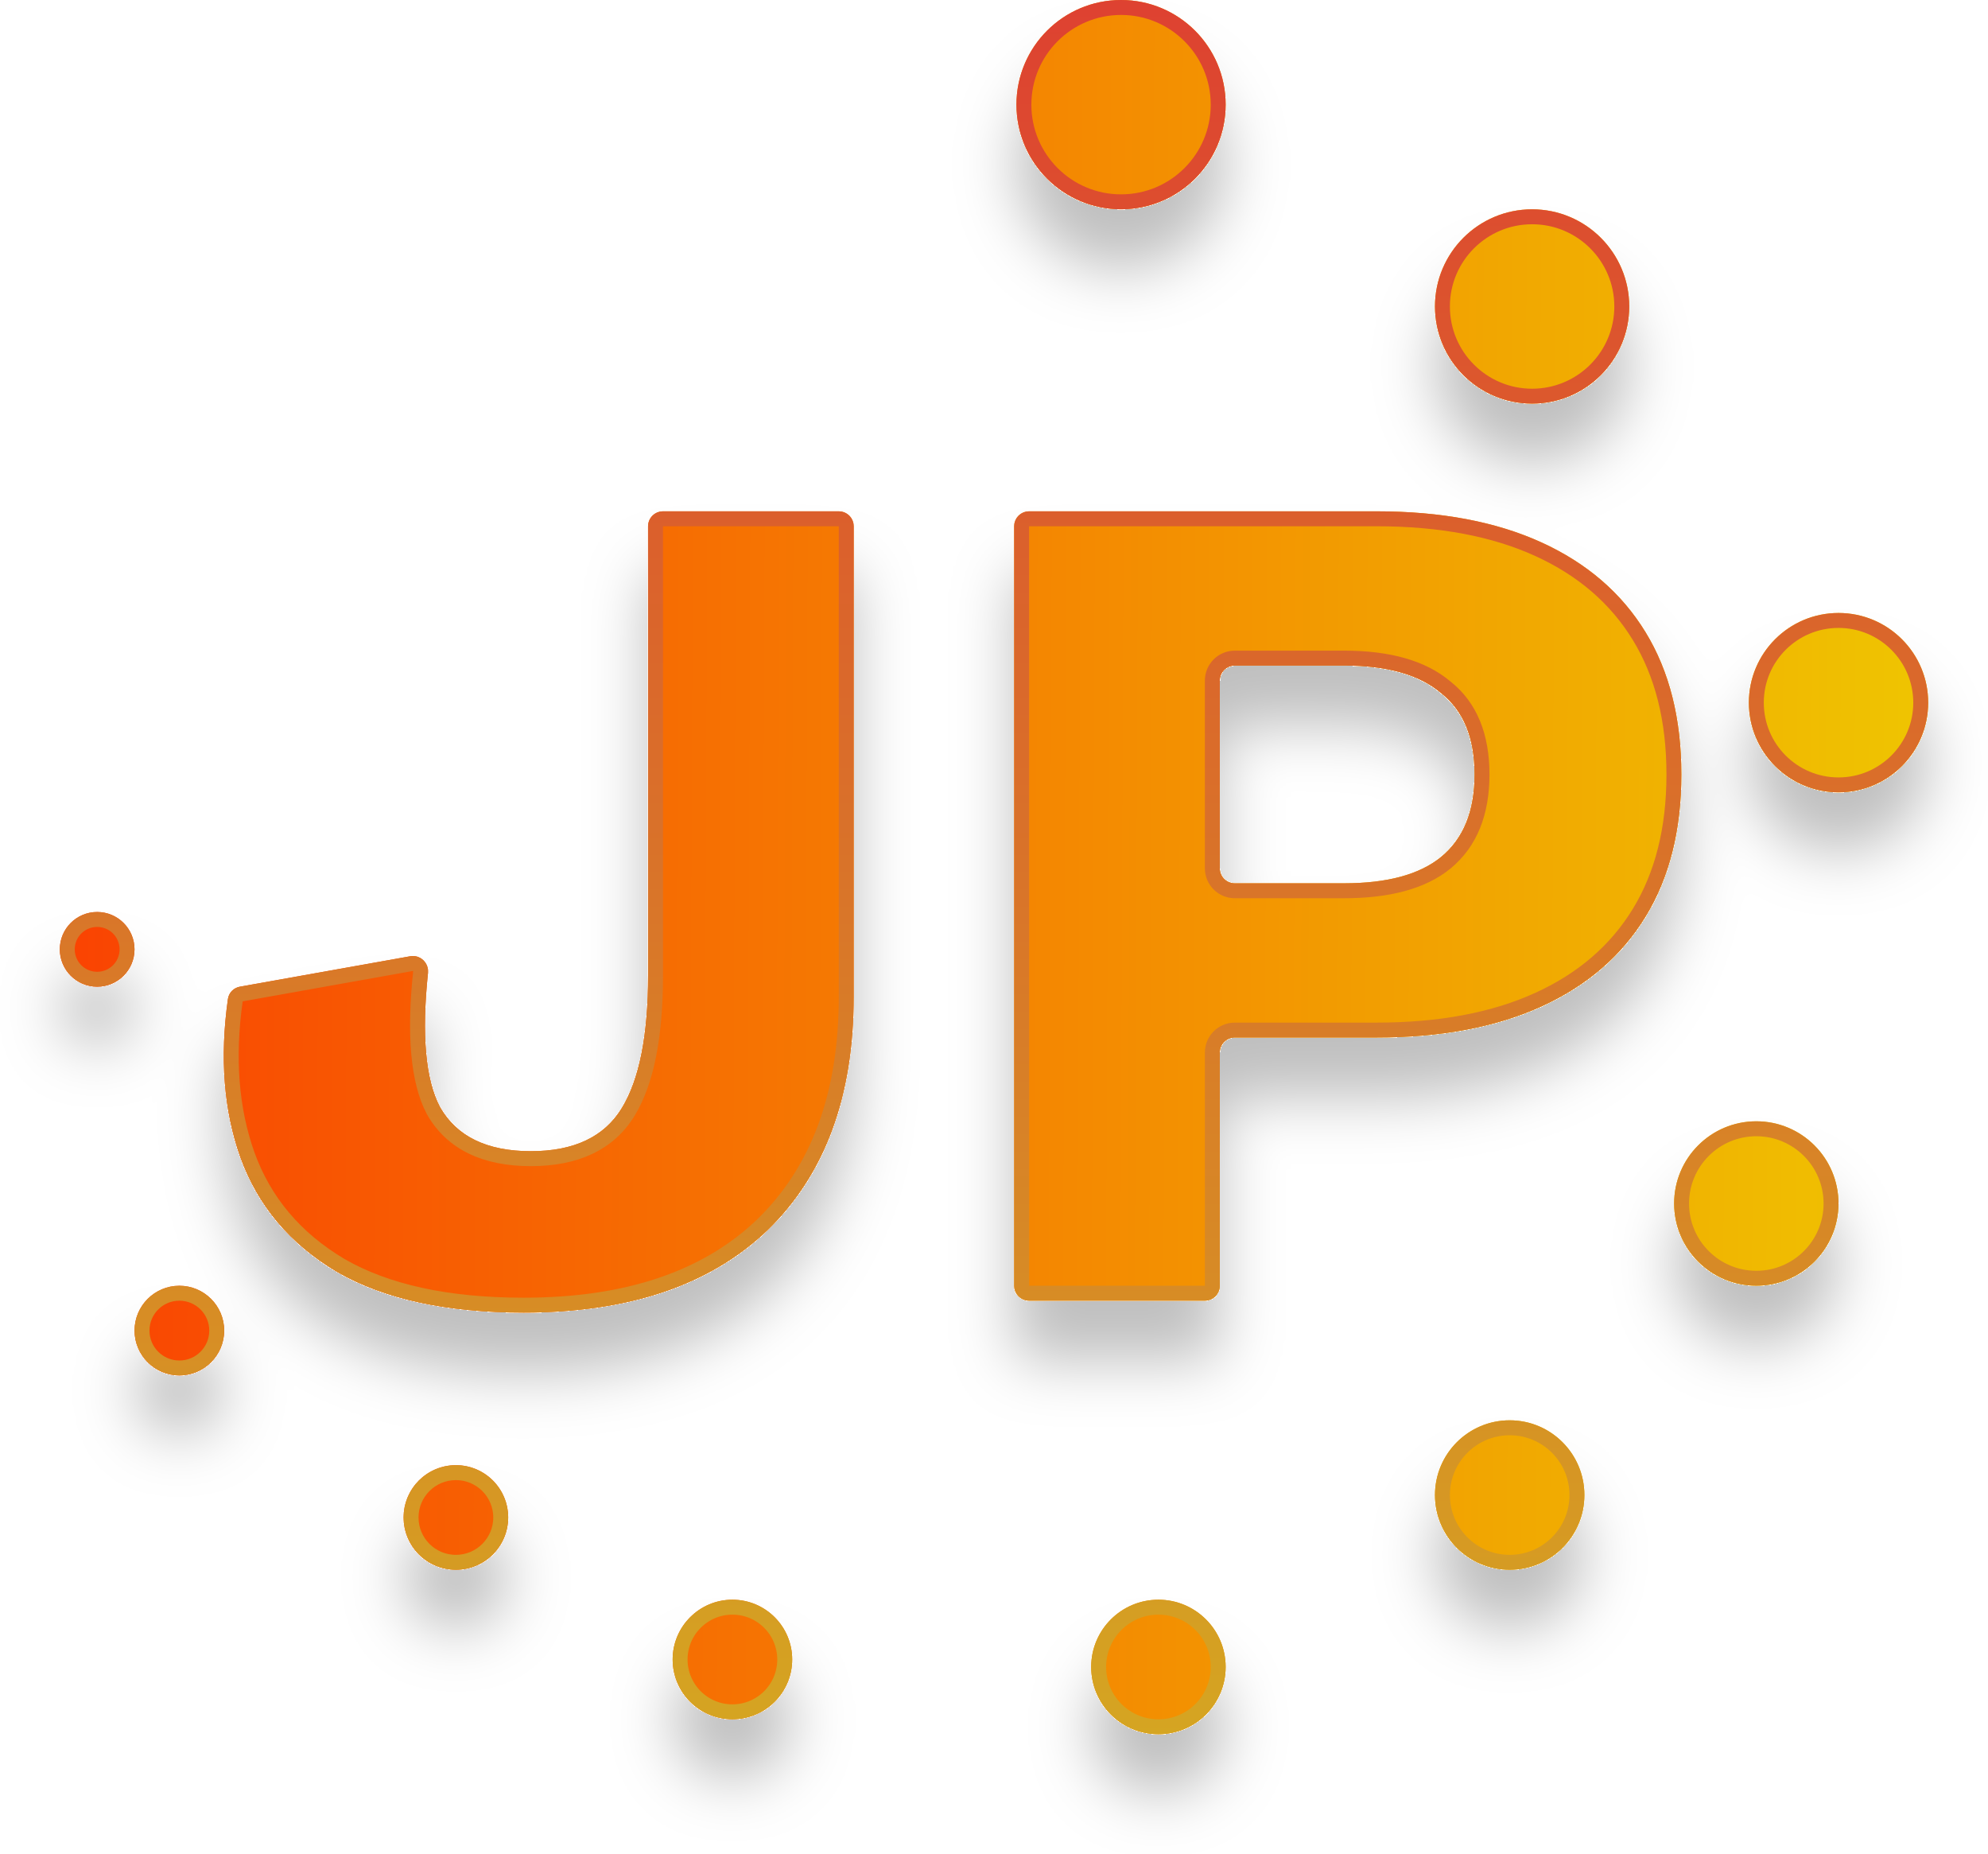
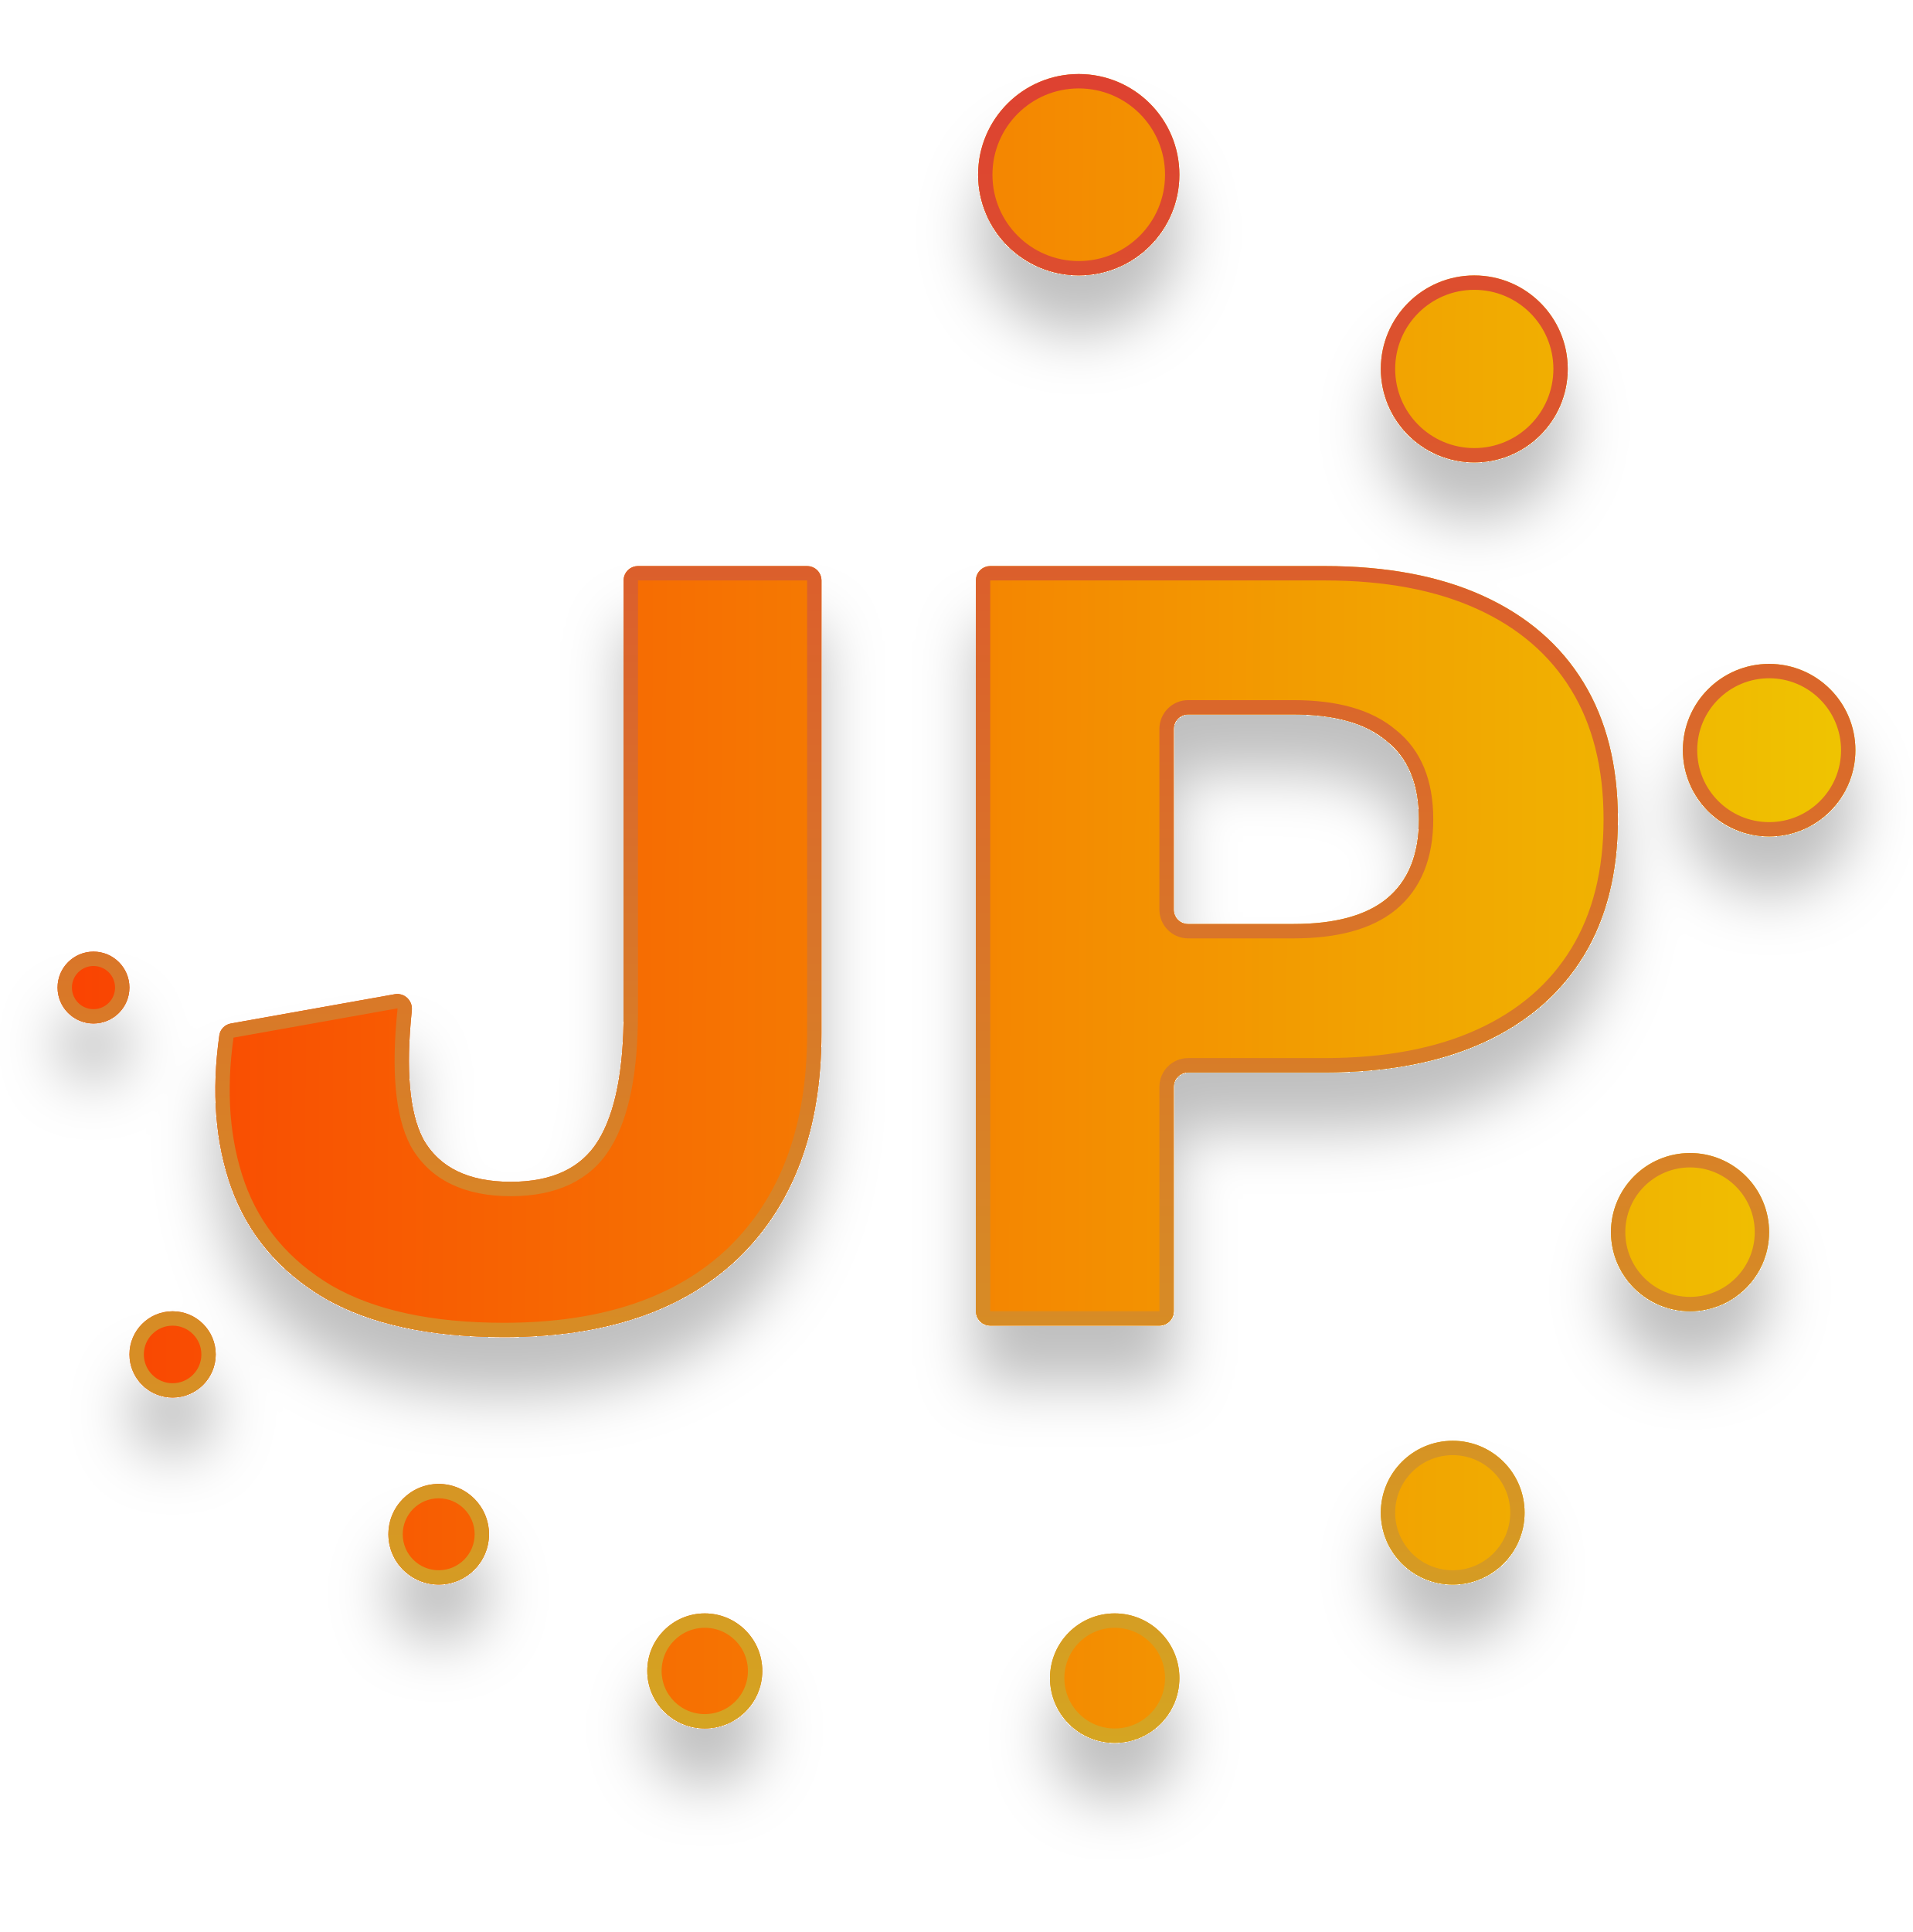
- <svg xmlns="http://www.w3.org/2000/svg" width="133" height="124" viewBox="0 0 133 124" fill="none">
+ <svg xmlns="http://www.w3.org/2000/svg" width="103" height="104" viewBox="0 0 133 124" fill="none">
  <g filter="url(#filter0_d_27_27)">
    <path d="M56.115 34.2C56.667 34.2 57.115 34.648 57.115 35.2V66.68C57.115 73.347 55.195 78.547 51.355 82.28C47.515 85.96 42.075 87.8 35.035 87.8C29.861 87.8 25.701 86.893 22.555 85.08C19.408 83.213 17.248 80.653 16.075 77.4C14.967 74.277 14.691 70.751 15.248 66.819C15.307 66.4 15.634 66.07 16.051 65.996L27.449 63.96C28.115 63.841 28.704 64.405 28.634 65.078C28.203 69.221 28.47 72.208 29.435 74.04C30.555 76.013 32.581 77 35.515 77C38.395 77 40.421 76.04 41.595 74.12C42.768 72.2 43.355 69.24 43.355 65.24V35.2C43.355 34.648 43.802 34.2 44.355 34.2H56.115Z" fill="url(#paint0_linear_27_27)" />
    <path d="M92.088 34.2C96.408 34.2 100.088 34.893 103.128 36.28C106.168 37.667 108.488 39.667 110.088 42.28C111.688 44.893 112.488 48.067 112.488 51.8C112.488 55.533 111.688 58.707 110.088 61.32C108.488 63.933 106.168 65.933 103.128 67.32C100.088 68.707 96.408 69.4 92.088 69.4H82.608C82.055 69.4 81.608 69.848 81.608 70.4V86C81.608 86.552 81.16 87 80.608 87H68.848C68.296 87 67.848 86.552 67.848 86V35.2C67.848 34.648 68.296 34.2 68.848 34.2H92.088ZM89.928 59.08C92.808 59.08 94.968 58.493 96.408 57.32C97.901 56.093 98.648 54.253 98.648 51.8C98.648 49.347 97.901 47.533 96.408 46.36C94.968 45.133 92.808 44.52 89.928 44.52H82.608C82.055 44.52 81.608 44.968 81.608 45.52V58.08C81.608 58.632 82.055 59.08 82.608 59.08H89.928Z" fill="url(#paint1_linear_27_27)" />
    <path d="M9 63.5C9 64.881 7.881 66 6.5 66C5.119 66 4 64.881 4 63.5C4 62.119 5.119 61 6.5 61C7.881 61 9 62.119 9 63.5Z" fill="url(#paint2_linear_27_27)" />
    <path d="M15 89C15 90.657 13.657 92 12 92C10.343 92 9 90.657 9 89C9 87.343 10.343 86 12 86C13.657 86 15 87.343 15 89Z" fill="url(#paint3_linear_27_27)" />
    <path d="M34 101.5C34 103.433 32.433 105 30.5 105C28.567 105 27 103.433 27 101.5C27 99.567 28.567 98 30.5 98C32.433 98 34 99.567 34 101.5Z" fill="url(#paint4_linear_27_27)" />
    <path d="M53 111C53 113.209 51.209 115 49 115C46.791 115 45 113.209 45 111C45 108.791 46.791 107 49 107C51.209 107 53 108.791 53 111Z" fill="url(#paint5_linear_27_27)" />
    <path d="M82 111.5C82 113.985 79.985 116 77.5 116C75.015 116 73 113.985 73 111.5C73 109.015 75.015 107 77.5 107C79.985 107 82 109.015 82 111.5Z" fill="url(#paint6_linear_27_27)" />
    <path d="M106 100C106 102.761 103.761 105 101 105C98.239 105 96 102.761 96 100C96 97.239 98.239 95 101 95C103.761 95 106 97.239 106 100Z" fill="url(#paint7_linear_27_27)" />
    <path d="M123 80.5C123 83.538 120.538 86 117.5 86C114.462 86 112 83.538 112 80.5C112 77.462 114.462 75 117.5 75C120.538 75 123 77.462 123 80.5Z" fill="url(#paint8_linear_27_27)" />
    <path d="M129 47C129 50.314 126.314 53 123 53C119.686 53 117 50.314 117 47C117 43.686 119.686 41 123 41C126.314 41 129 43.686 129 47Z" fill="url(#paint9_linear_27_27)" />
    <path d="M109 20.5C109 24.09 106.09 27 102.5 27C98.91 27 96 24.09 96 20.5C96 16.91 98.91 14 102.5 14C106.09 14 109 16.91 109 20.5Z" fill="url(#paint10_linear_27_27)" />
    <path d="M82 7C82 10.866 78.866 14 75 14C71.134 14 68 10.866 68 7C68 3.134 71.134 0 75 0C78.866 0 82 3.134 82 7Z" fill="url(#paint11_linear_27_27)" />
    <path d="M28.992 74.273L28.996 74.28L29 74.287C30.235 76.463 32.462 77.5 35.515 77.5C38.513 77.5 40.731 76.491 42.021 74.381C43.267 72.342 43.855 69.27 43.855 65.24V35.2C43.855 34.924 44.078 34.7 44.355 34.7H56.115C56.391 34.7 56.615 34.924 56.615 35.2V66.68C56.615 73.246 54.727 78.303 51.007 81.92C47.287 85.484 41.988 87.3 35.035 87.3C29.916 87.3 25.852 86.402 22.807 84.649C19.756 82.838 17.677 80.368 16.546 77.232C15.47 74.199 15.195 70.756 15.743 66.889C15.771 66.69 15.928 66.526 16.139 66.488L27.537 64.453C27.865 64.394 28.173 64.673 28.137 65.026C27.704 69.185 27.955 72.301 28.992 74.273ZM96.724 57.708L96.725 57.706C98.364 56.36 99.148 54.359 99.148 51.8C99.148 49.246 98.367 47.268 96.725 45.973C95.157 44.642 92.862 44.02 89.928 44.02H82.608C81.779 44.02 81.108 44.692 81.108 45.52V58.08C81.108 58.908 81.779 59.58 82.608 59.58H89.928C92.863 59.58 95.157 58.984 96.724 57.708ZM92.088 34.7C96.356 34.7 99.962 35.385 102.92 36.735C105.878 38.084 108.118 40.02 109.661 42.541C111.204 45.06 111.988 48.139 111.988 51.8C111.988 55.461 111.204 58.54 109.661 61.059C108.118 63.58 105.878 65.516 102.92 66.865C99.962 68.215 96.356 68.9 92.088 68.9H82.608C81.779 68.9 81.108 69.572 81.108 70.4V86C81.108 86.276 80.884 86.5 80.608 86.5H68.848C68.572 86.5 68.348 86.276 68.348 86V35.2C68.348 34.924 68.572 34.7 68.848 34.7H92.088ZM8.5 63.5C8.5 64.605 7.605 65.5 6.5 65.5C5.395 65.5 4.5 64.605 4.5 63.5C4.5 62.395 5.395 61.5 6.5 61.5C7.605 61.5 8.5 62.395 8.5 63.5ZM14.5 89C14.5 90.381 13.381 91.5 12 91.5C10.619 91.5 9.5 90.381 9.5 89C9.5 87.619 10.619 86.5 12 86.5C13.381 86.5 14.5 87.619 14.5 89ZM33.5 101.5C33.5 103.157 32.157 104.5 30.5 104.5C28.843 104.5 27.5 103.157 27.5 101.5C27.5 99.843 28.843 98.5 30.5 98.5C32.157 98.5 33.5 99.843 33.5 101.5ZM52.5 111C52.5 112.933 50.933 114.5 49 114.5C47.067 114.5 45.5 112.933 45.5 111C45.5 109.067 47.067 107.5 49 107.5C50.933 107.5 52.5 109.067 52.5 111ZM81.5 111.5C81.5 113.709 79.709 115.5 77.5 115.5C75.291 115.5 73.5 113.709 73.5 111.5C73.5 109.291 75.291 107.5 77.5 107.5C79.709 107.5 81.5 109.291 81.5 111.5ZM105.5 100C105.5 102.485 103.485 104.5 101 104.5C98.515 104.5 96.5 102.485 96.5 100C96.5 97.515 98.515 95.5 101 95.5C103.485 95.5 105.5 97.515 105.5 100ZM122.5 80.5C122.5 83.261 120.261 85.5 117.5 85.5C114.739 85.5 112.5 83.261 112.5 80.5C112.5 77.739 114.739 75.5 117.5 75.5C120.261 75.5 122.5 77.739 122.5 80.5ZM128.5 47C128.5 50.038 126.038 52.5 123 52.5C119.962 52.5 117.5 50.038 117.5 47C117.5 43.962 119.962 41.5 123 41.5C126.038 41.5 128.5 43.962 128.5 47ZM108.5 20.5C108.5 23.814 105.814 26.5 102.5 26.5C99.186 26.5 96.5 23.814 96.5 20.5C96.5 17.186 99.186 14.5 102.5 14.5C105.814 14.5 108.5 17.186 108.5 20.5ZM81.5 7C81.5 10.59 78.59 13.5 75 13.5C71.41 13.5 68.5 10.59 68.5 7C68.5 3.41 71.41 0.5 75 0.5C78.59 0.5 81.5 3.41 81.5 7Z" stroke="url(#paint12_linear_27_27)" />
  </g>
  <defs>
    <filter id="filter0_d_27_27" x="0" y="0" width="133" height="124" filterUnits="userSpaceOnUse" color-interpolation-filters="sRGB">
      <feFlood flood-opacity="0" result="BackgroundImageFix" />
      <feColorMatrix in="SourceAlpha" type="matrix" values="0 0 0 0 0 0 0 0 0 0 0 0 0 0 0 0 0 0 127 0" result="hardAlpha" />
      <feOffset dy="4" />
      <feGaussianBlur stdDeviation="2" />
      <feComposite in2="hardAlpha" operator="out" />
      <feColorMatrix type="matrix" values="0 0 0 0 0 0 0 0 0 0 0 0 0 0 0 0 0 0 0.25 0" />
      <feBlend mode="normal" in2="BackgroundImageFix" result="effect1_dropShadow_27_27" />
      <feBlend mode="normal" in="SourceGraphic" in2="effect1_dropShadow_27_27" result="shape" />
    </filter>
    <linearGradient id="paint0_linear_27_27" x1="-57" y1="64" x2="185" y2="65" gradientUnits="userSpaceOnUse">
      <stop stop-color="#ff0303" />
      <stop offset="1" stop-color="#eaff00" />
    </linearGradient>
    <linearGradient id="paint1_linear_27_27" x1="-57" y1="64" x2="185" y2="65" gradientUnits="userSpaceOnUse">
      <stop stop-color="#ff0303" />
      <stop offset="1" stop-color="#eaff00" />
    </linearGradient>
    <linearGradient id="paint2_linear_27_27" x1="-57" y1="64" x2="185" y2="65" gradientUnits="userSpaceOnUse">
      <stop stop-color="#ff0303" />
      <stop offset="1" stop-color="#eaff00" />
    </linearGradient>
    <linearGradient id="paint3_linear_27_27" x1="-57" y1="64" x2="185" y2="65" gradientUnits="userSpaceOnUse">
      <stop stop-color="#ff0303" />
      <stop offset="1" stop-color="#eaff00" />
    </linearGradient>
    <linearGradient id="paint4_linear_27_27" x1="-57" y1="64" x2="185" y2="65" gradientUnits="userSpaceOnUse">
      <stop stop-color="#ff0303" />
      <stop offset="1" stop-color="#eaff00" />
    </linearGradient>
    <linearGradient id="paint5_linear_27_27" x1="-57" y1="64" x2="185" y2="65" gradientUnits="userSpaceOnUse">
      <stop stop-color="#ff0303" />
      <stop offset="1" stop-color="#eaff00" />
    </linearGradient>
    <linearGradient id="paint6_linear_27_27" x1="-57" y1="64" x2="185" y2="65" gradientUnits="userSpaceOnUse">
      <stop stop-color="#ff0303" />
      <stop offset="1" stop-color="#eaff00" />
    </linearGradient>
    <linearGradient id="paint7_linear_27_27" x1="-57" y1="64" x2="185" y2="65" gradientUnits="userSpaceOnUse">
      <stop stop-color="#ff0303" />
      <stop offset="1" stop-color="#eaff00" />
    </linearGradient>
    <linearGradient id="paint8_linear_27_27" x1="-57" y1="64" x2="185" y2="65" gradientUnits="userSpaceOnUse">
      <stop stop-color="#ff0303" />
      <stop offset="1" stop-color="#eaff00" />
    </linearGradient>
    <linearGradient id="paint9_linear_27_27" x1="-57" y1="64" x2="185" y2="65" gradientUnits="userSpaceOnUse">
      <stop stop-color="#ff0303" />
      <stop offset="1" stop-color="#eaff00" />
    </linearGradient>
    <linearGradient id="paint10_linear_27_27" x1="-57" y1="64" x2="185" y2="65" gradientUnits="userSpaceOnUse">
      <stop stop-color="#ff0303" />
      <stop offset="1" stop-color="#eaff00" />
    </linearGradient>
    <linearGradient id="paint11_linear_27_27" x1="-57" y1="64" x2="185" y2="65" gradientUnits="userSpaceOnUse">
      <stop stop-color="#ff0303" />
      <stop offset="1" stop-color="#eaff00" />
    </linearGradient>
    <linearGradient id="paint12_linear_27_27" x1="66" y1="-17" x2="66" y2="136" gradientUnits="userSpaceOnUse">
      <stop stop-color="#DF3333" />
      <stop offset="1" stop-color="#D3B61F" />
    </linearGradient>
  </defs>
</svg>
